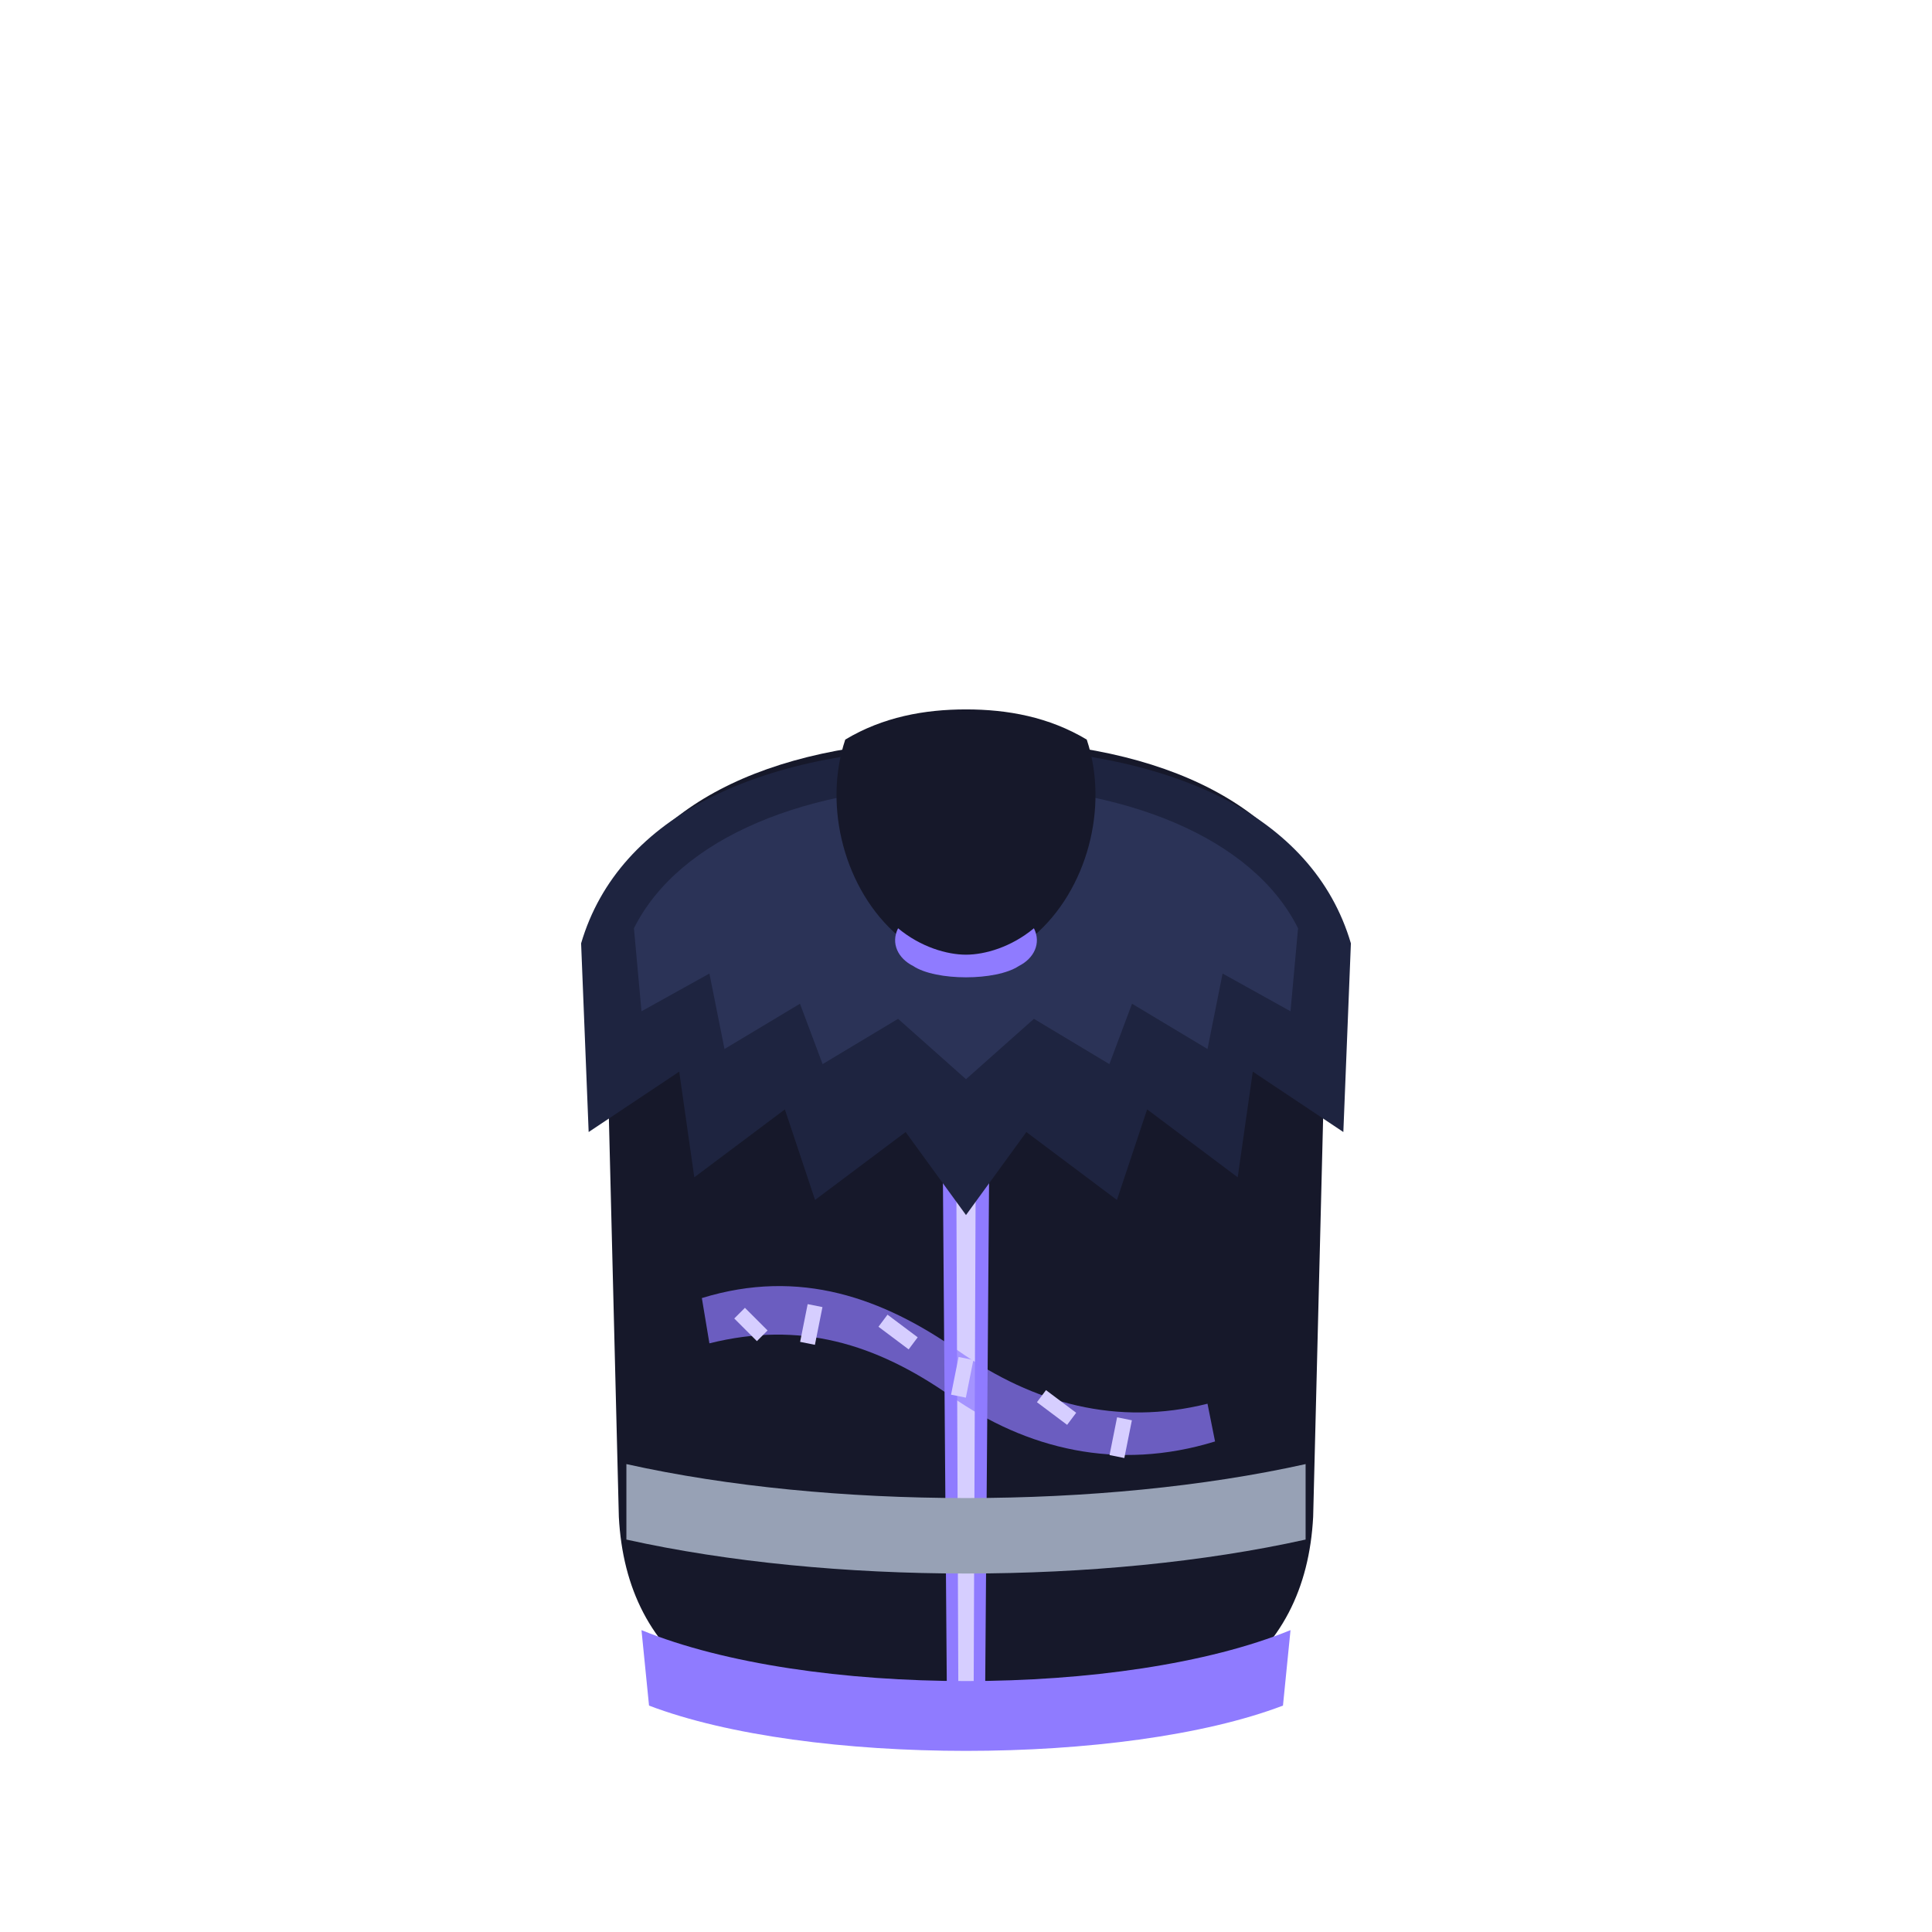
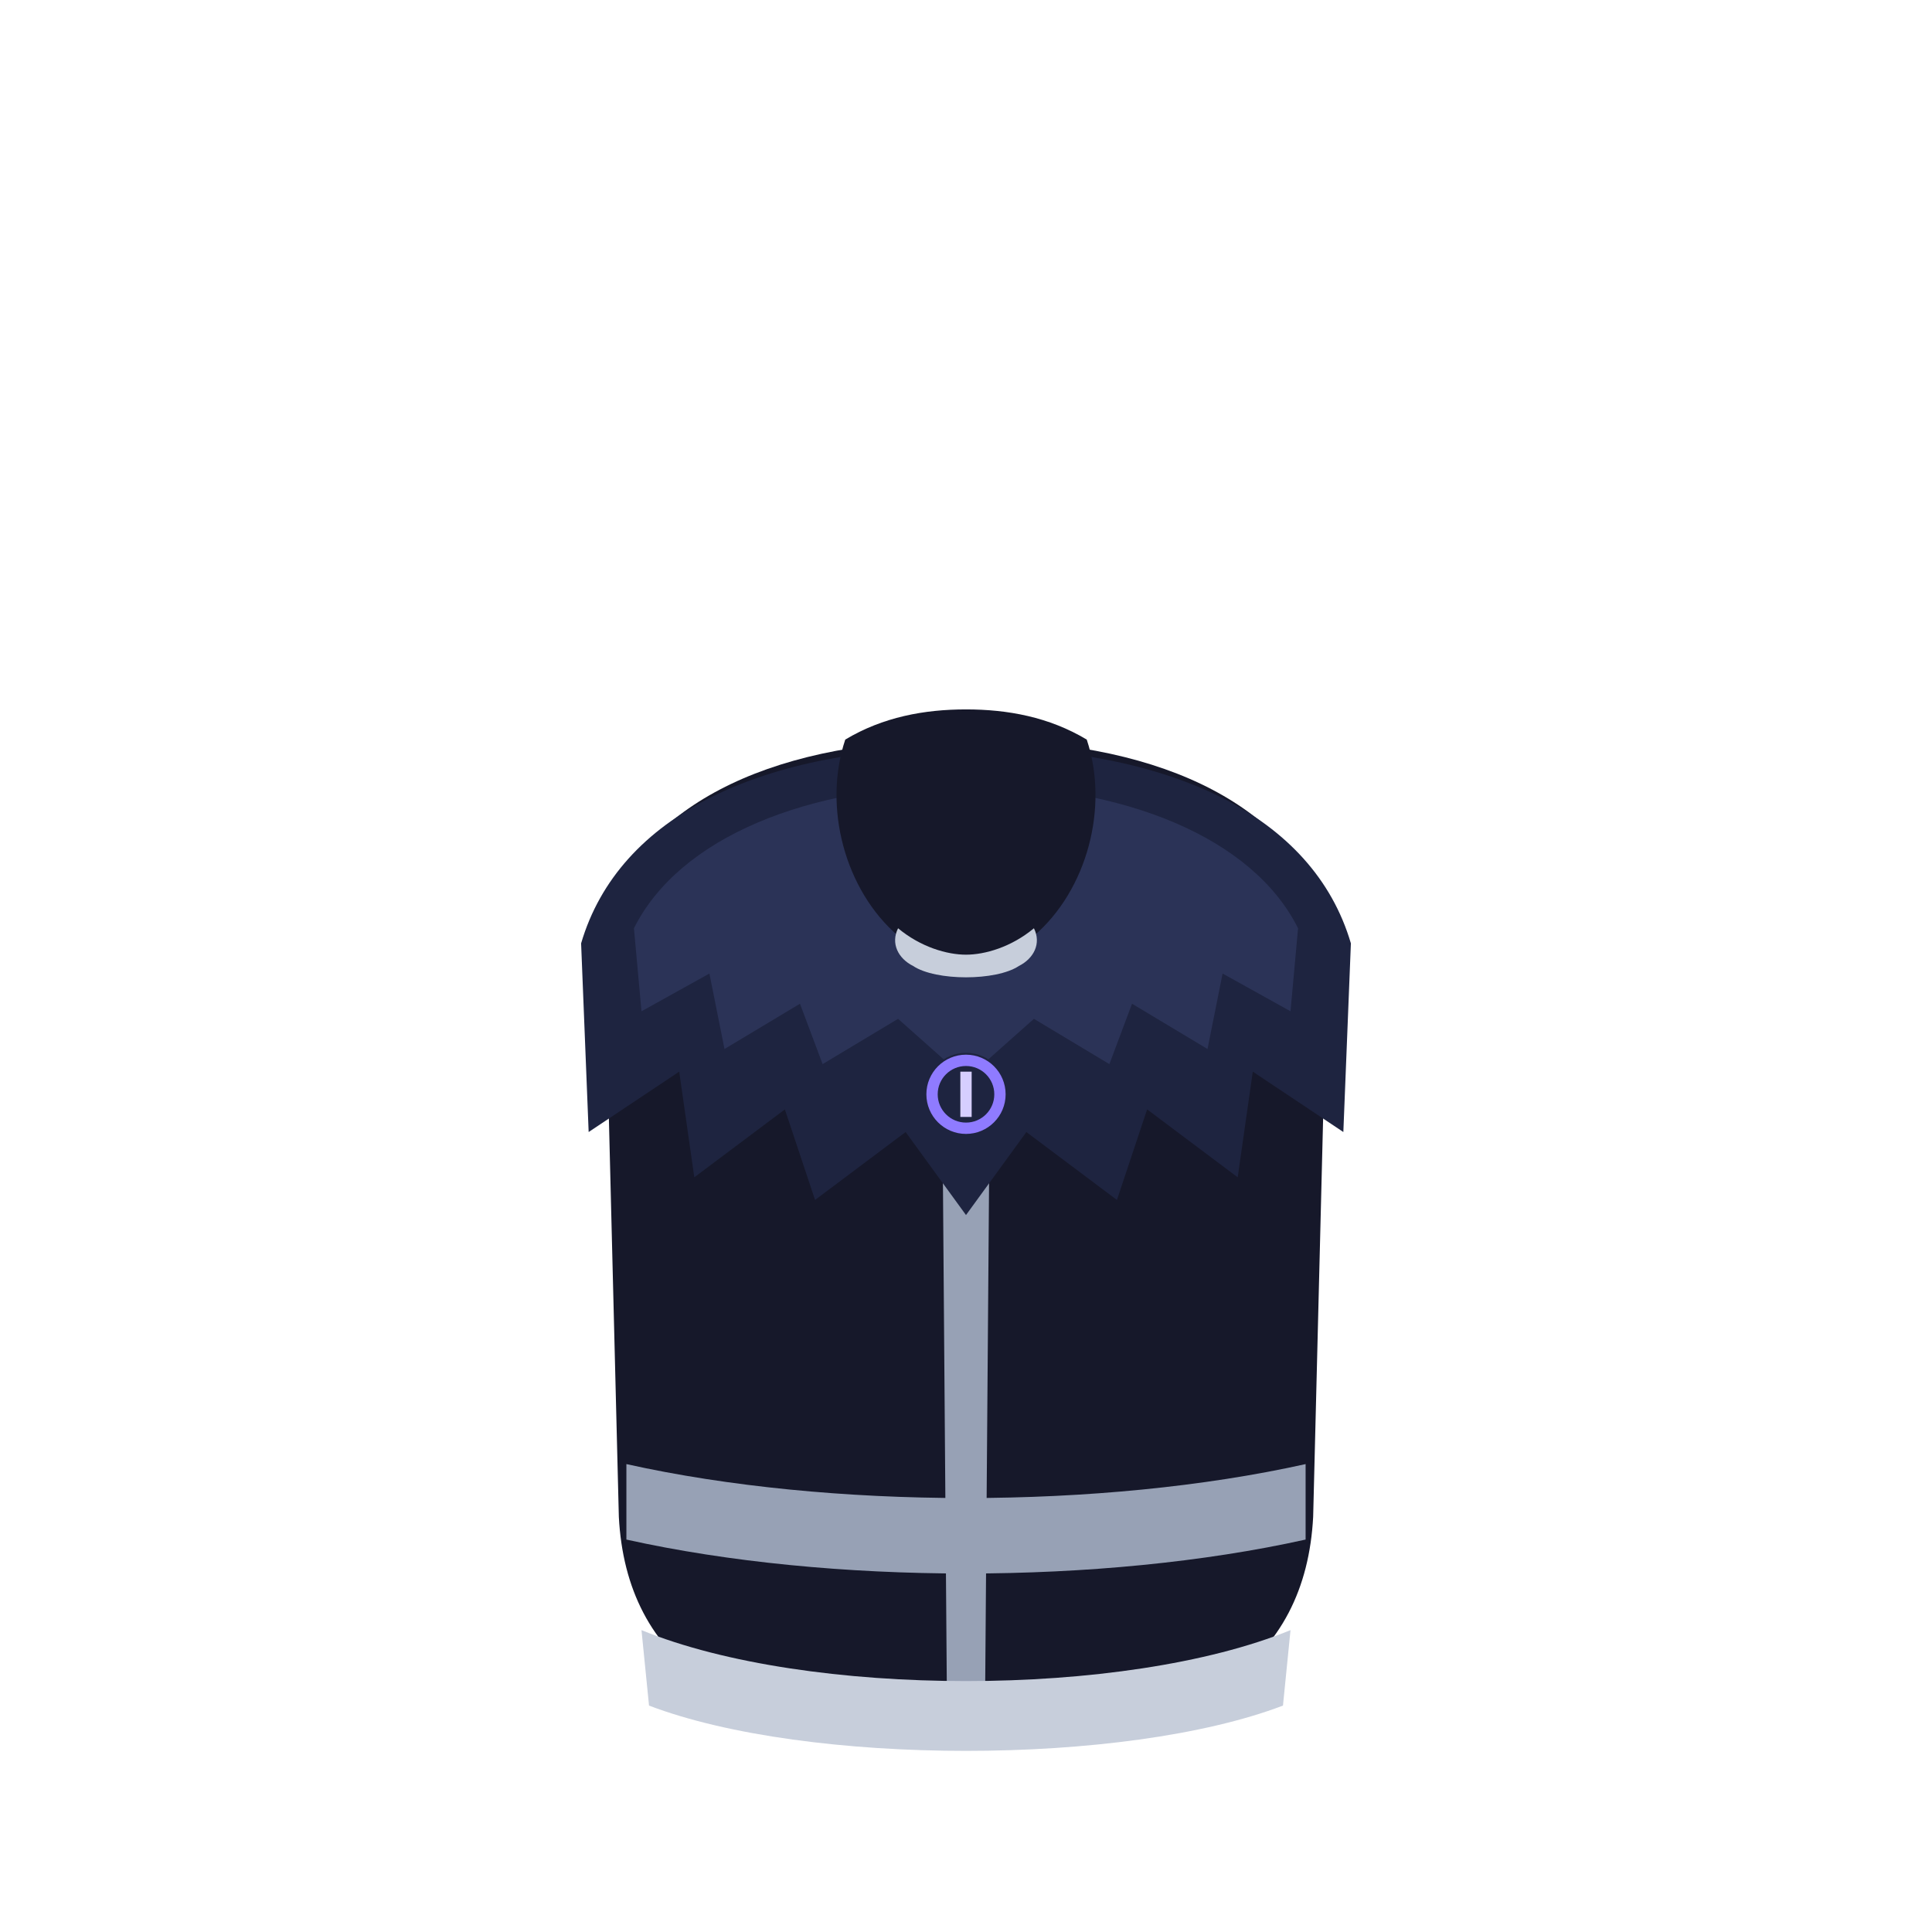
<svg xmlns="http://www.w3.org/2000/svg" viewBox="0 0 512 512" width="512" height="512">
  <path d="M160 242 C172 212 206 196 256 196 C306 196 340 212 352 242 L348 402 C346 440 318 462 256 462 C194 462 166 440 164 402 Z" fill="#16182A" />
-   <path d="M249 198 L263 198 L261 458 L251 458 Z" fill="#8F7BFF" />
-   <path d="M253 200 L259 200 L258 456 L254 456 Z" fill="#D6CEFF" />
-   <path d="M186 344 C212 336 234 344 254 358 C274 372 296 378 320 372 L322 382 C296 390 272 384 252 370 C232 356 212 350 188 356 Z" fill="#8F7BFF" opacity="0.7" />
-   <path d="M196 348 L202 354 M216 346 L214 356 M234 350 L242 356 M256 360 L254 370 M276 370 L284 376 M298 376 L296 386" stroke="#D6CEFF" stroke-width="4" fill="none" />
+   <path d="M249 198 L263 198 L261 458 L251 458 Z" fill="#97A1B5" />
  <path d="M154 250 C164 216 202 198 256 198 C310 198 348 216 358 250 L356 300 L332 284 L328 312 L304 294 L296 318 L272 300 L256 322 L240 300 L216 318 L208 294 L184 312 L180 284 L156 300 Z" fill="#1E2440" />
  <path d="M168 246 C180 222 214 208 256 208 C298 208 332 222 344 246 L342 268 L324 258 L320 278 L300 266 L294 282 L274 270 L256 286 L238 270 L218 282 L212 266 L192 278 L188 258 L170 268 Z" fill="#2B3357" />
  <path d="M224 196 C234 190 245 188 256 188 C267 188 278 190 288 196 C294 214 288 236 274 248 C267 254 261 256 256 256 C251 256 245 254 238 248 C224 236 218 214 224 196 Z" fill="#16182A" />
-   <path d="M238 246 C244 251 251 253 256 253 C261 253 268 251 274 246 C276 250 274 254 270 256 C264 260 248 260 242 256 C238 254 236 250 238 246 Z" fill="#8F7BFF" />
+   <path d="M238 246 C244 251 251 253 256 253 C261 253 268 251 274 246 C276 250 274 254 270 256 C264 260 248 260 242 256 C238 254 236 250 238 246 Z" fill="#C7CEDB" />
+   <circle cx="256" cy="290" r="11" fill="#1E2440" />
+   <circle cx="256" cy="290" r="9" fill="none" stroke="#8F7BFF" stroke-width="3" />
+   <path d="M256 284 L256 296" stroke="#D6CEFF" stroke-width="3" fill="none" />
  <path d="M166 388 C220 400 292 400 346 388 L346 408 C292 420 220 420 166 408 Z" fill="#97A1B5" />
-   <path d="M170 432 C214 450 298 450 342 432 L340 452 C298 468 214 468 172 452 Z" fill="#8F7BFF" />
+   <path d="M170 432 C214 450 298 450 342 432 L340 452 C298 468 214 468 172 452 Z" fill="#C7CEDB" />
</svg>
